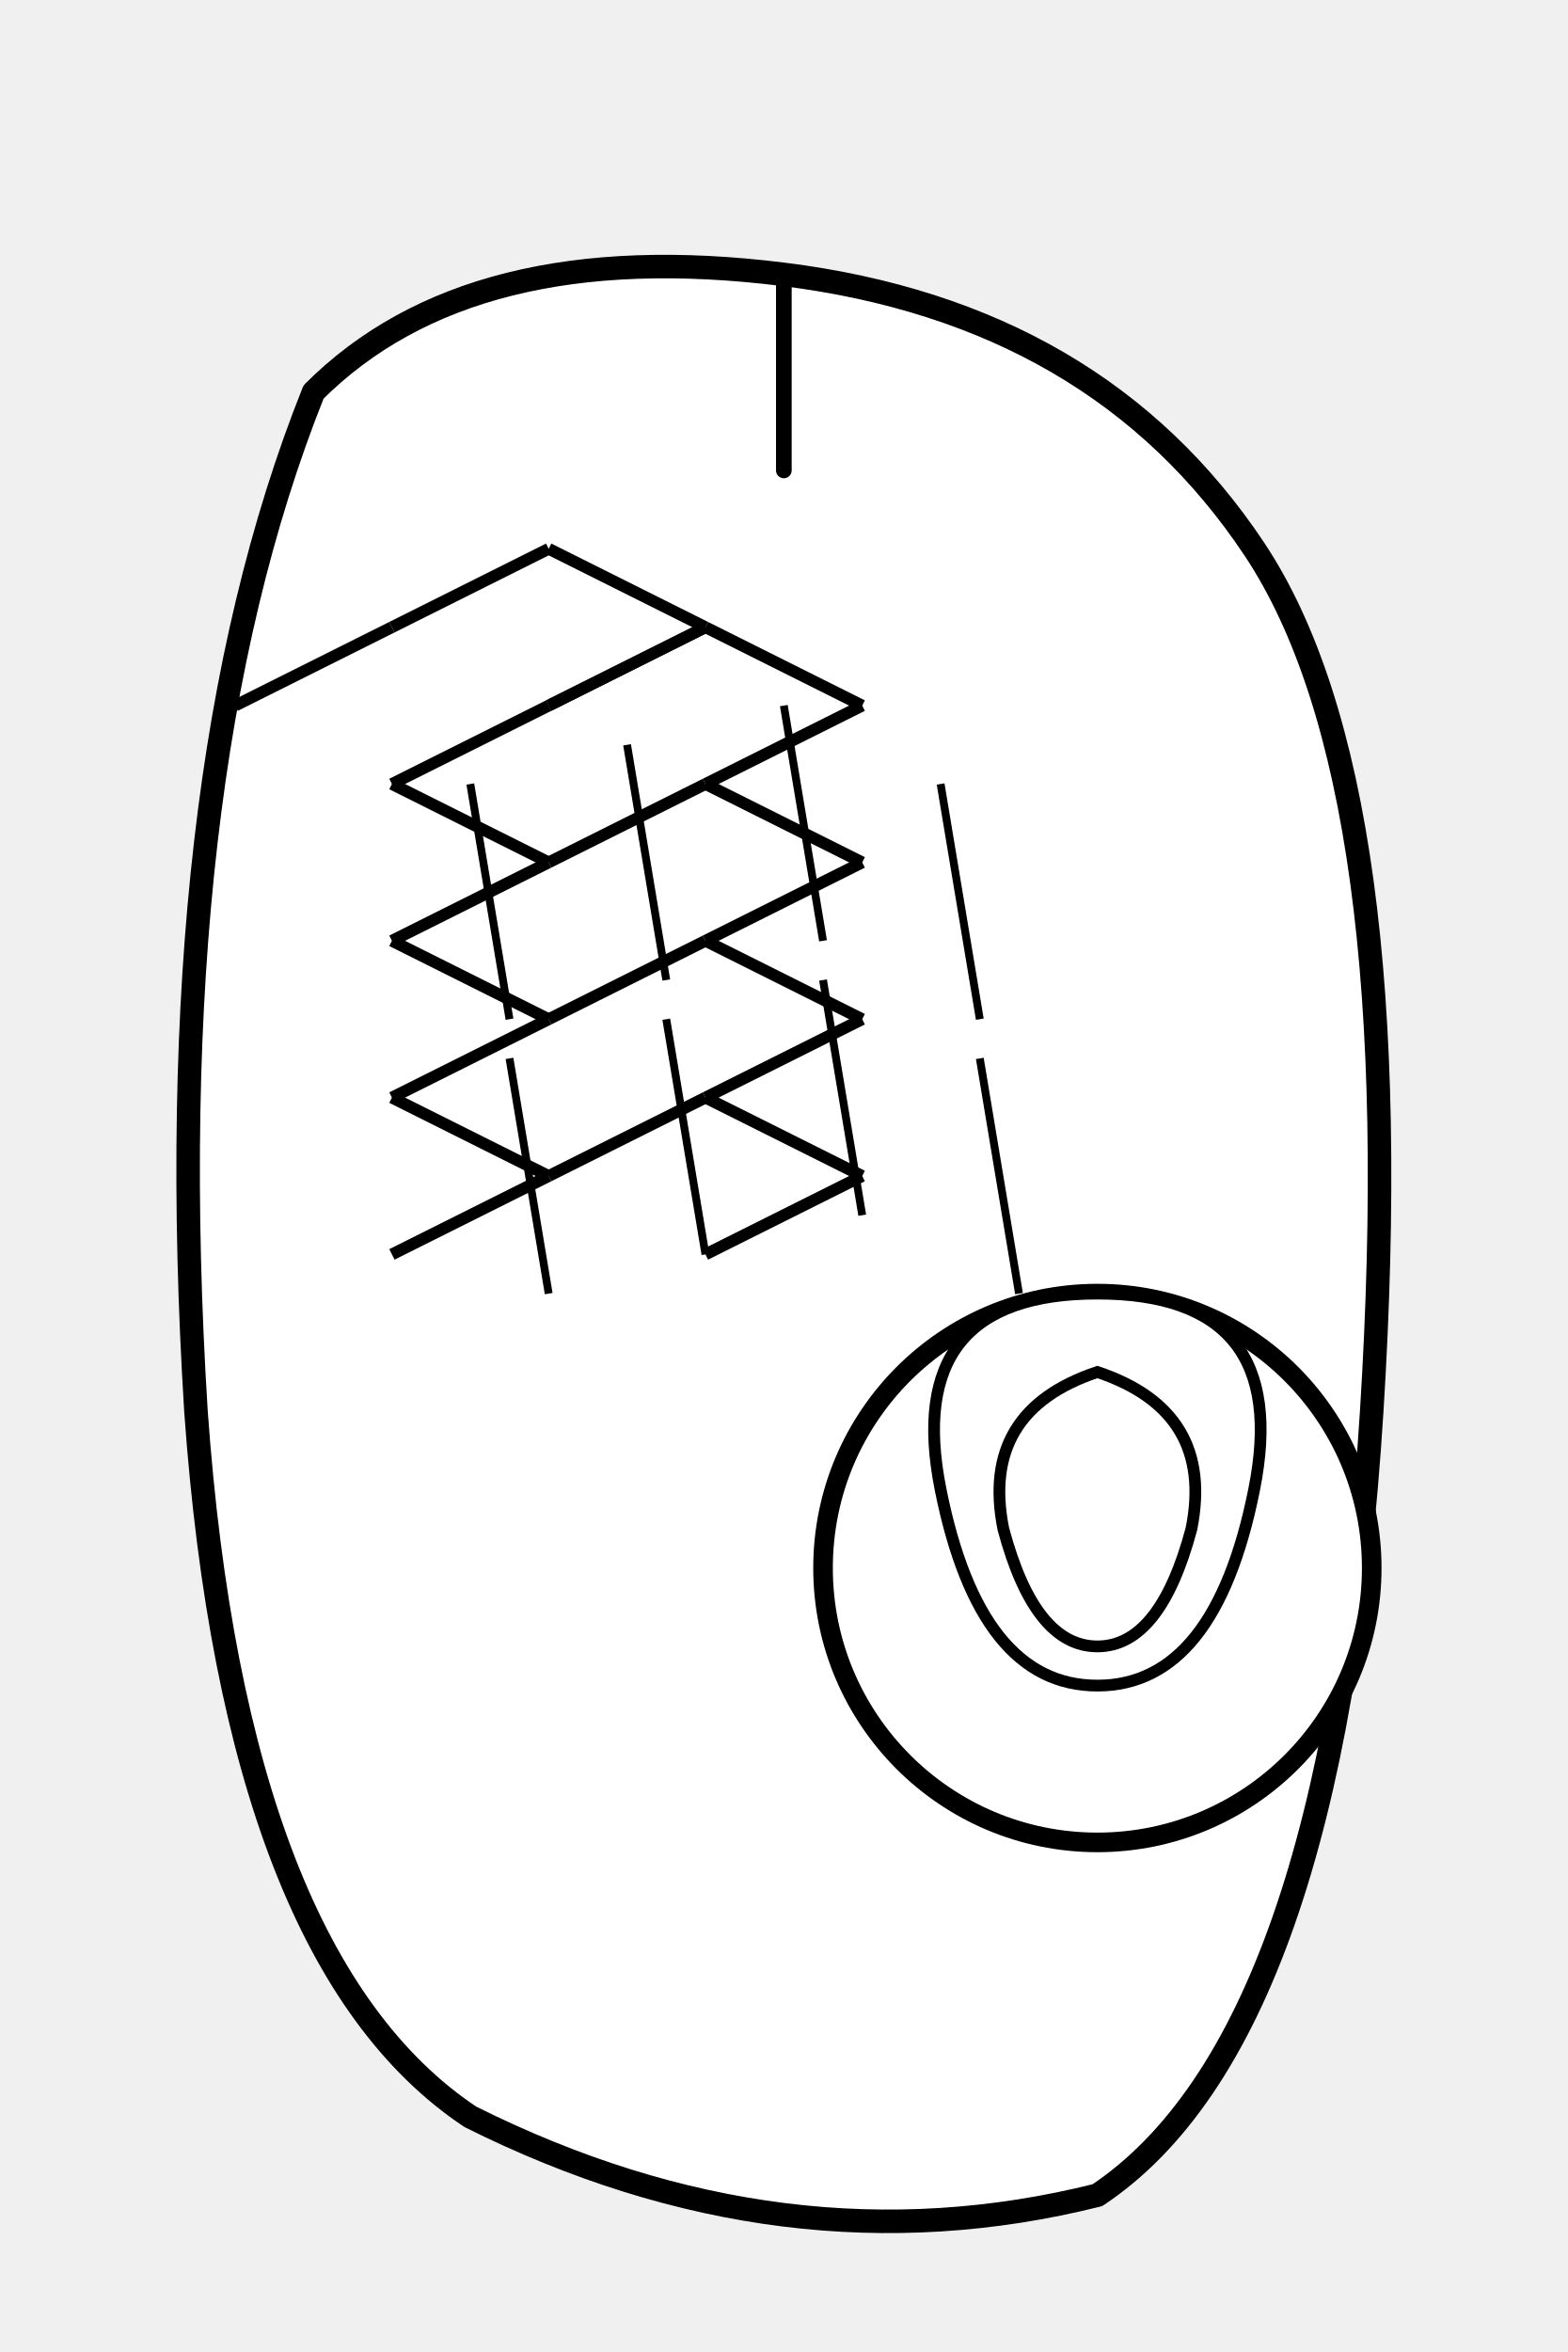
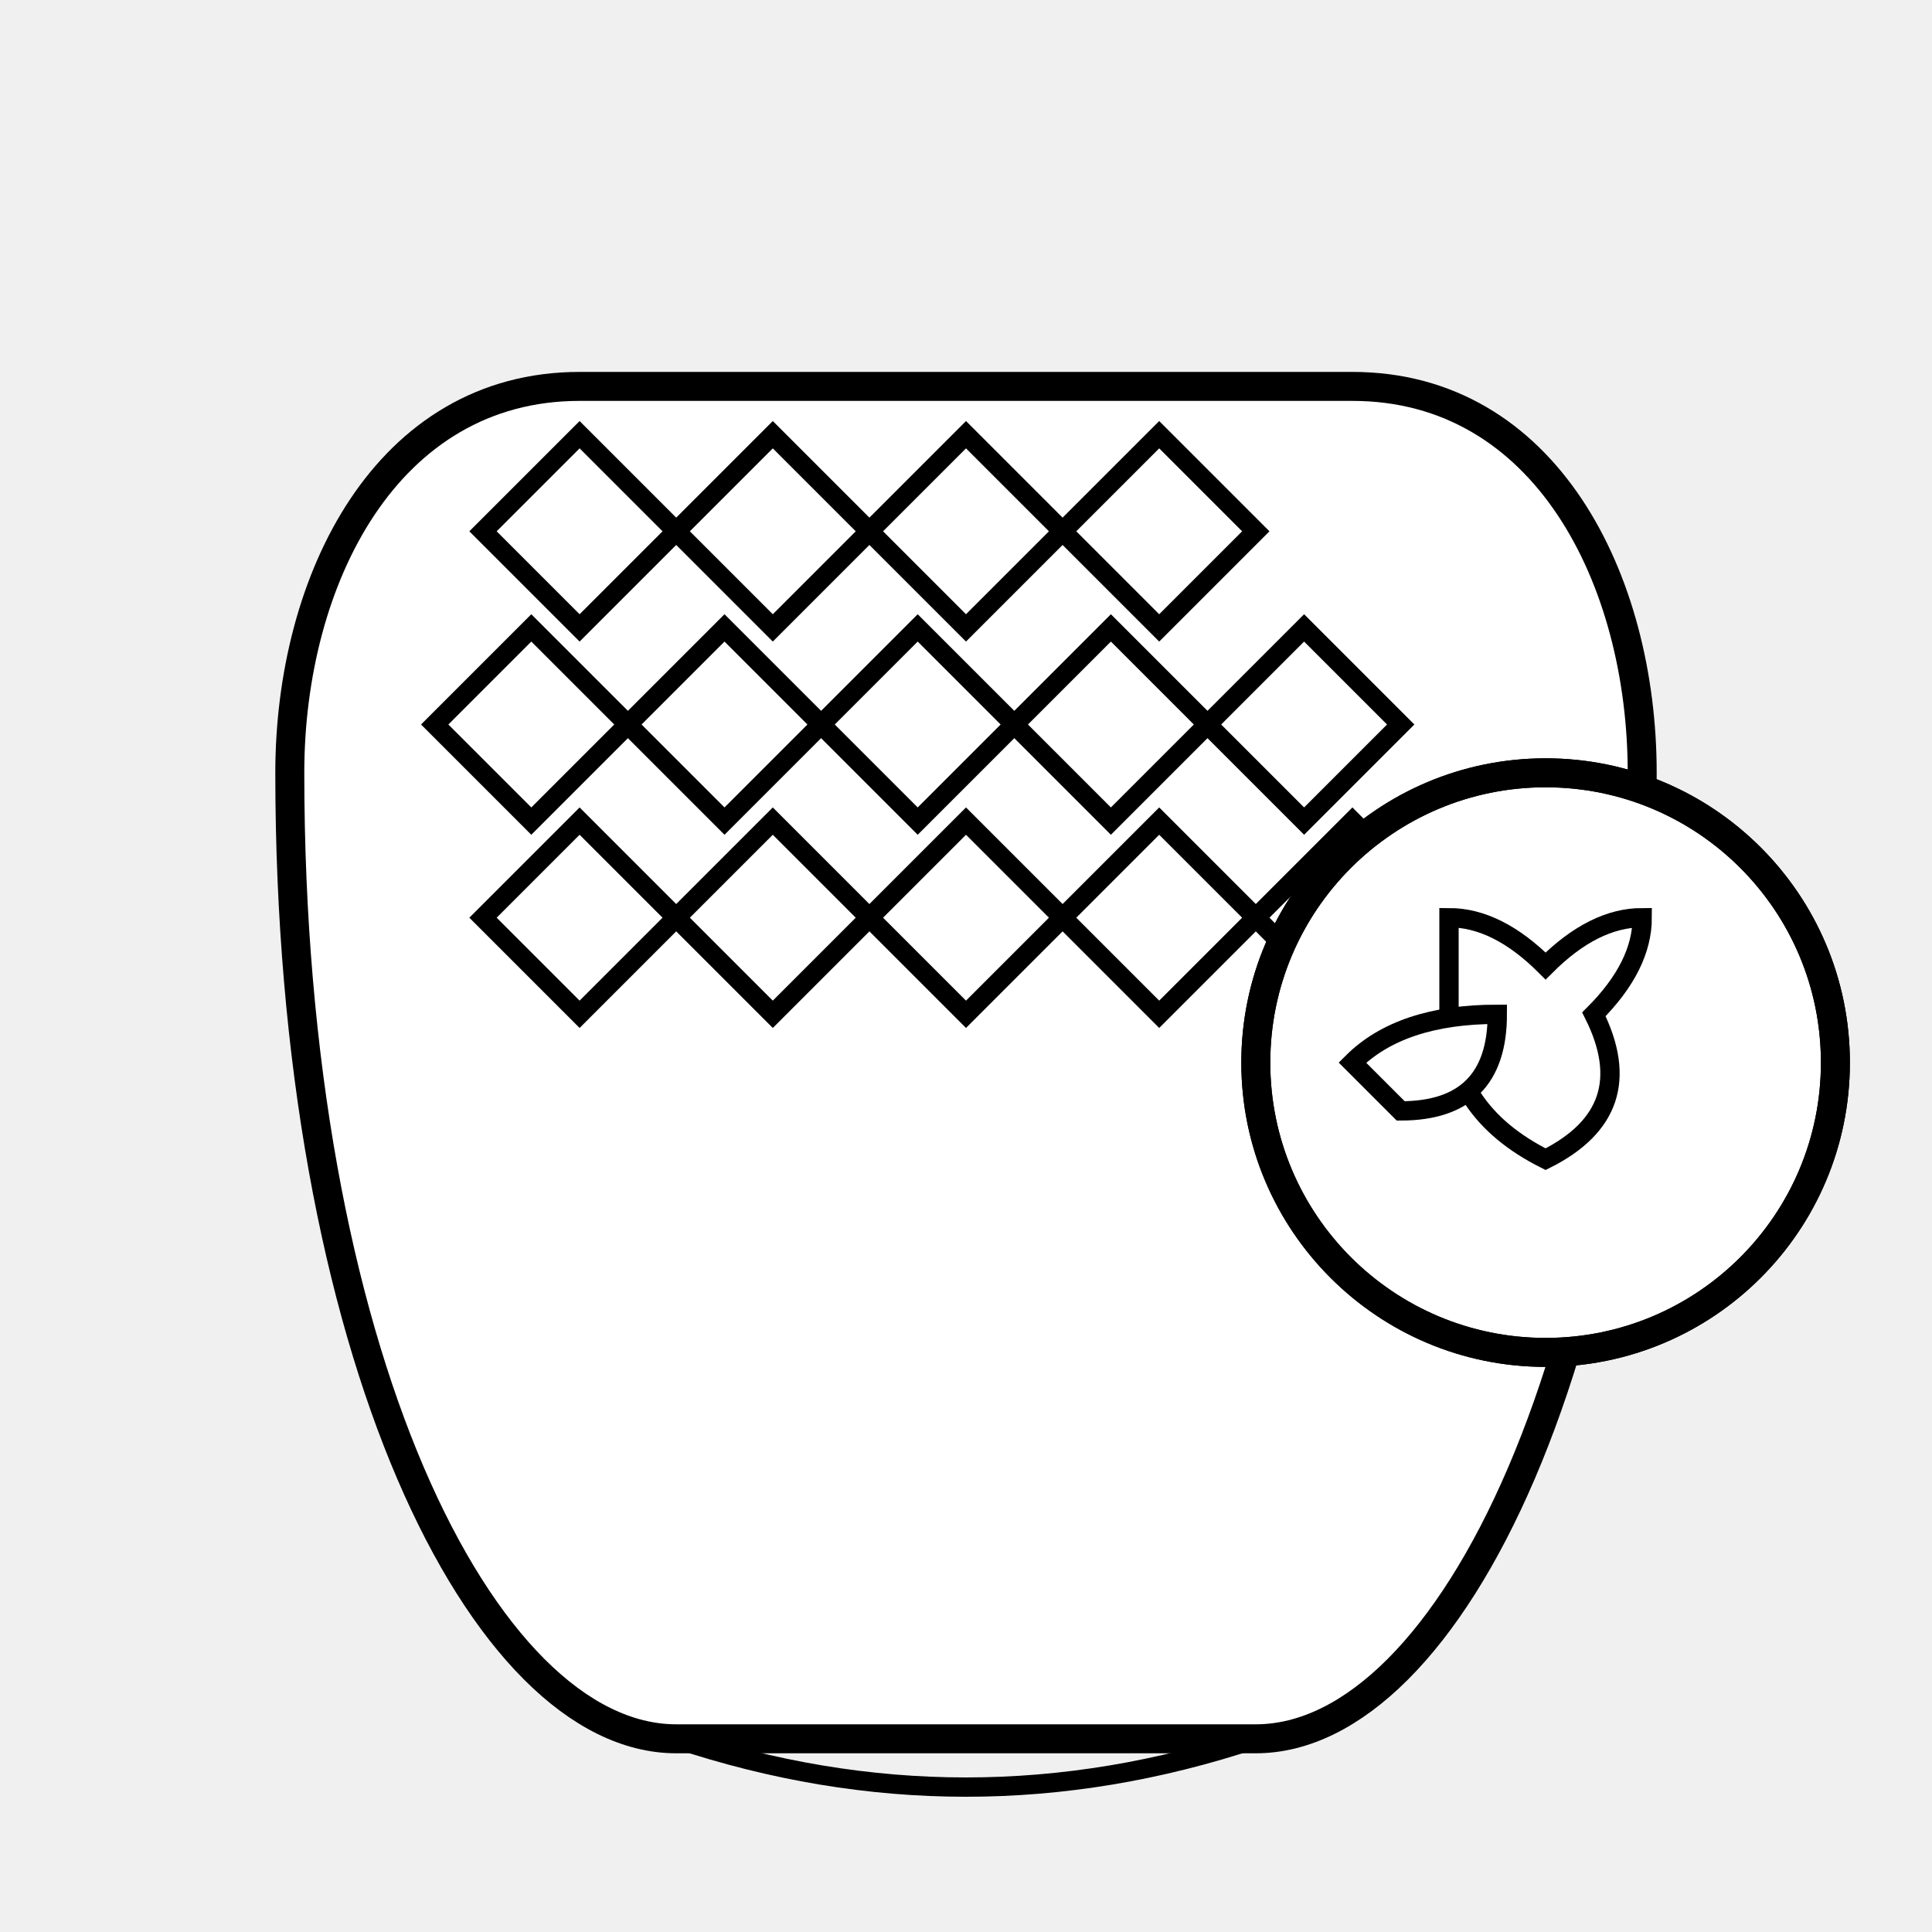
- <svg xmlns="http://www.w3.org/2000/svg" viewBox="0 0 200 300">
-   <g id="ham-body">
-     <path d="M40,50 Q60,30 100,35 Q140,40 160,70 Q180,100 175,180 Q170,260 140,280 Q100,290 60,270 Q30,250 25,180 Q20,100 40,50 Z" fill="white" stroke="black" stroke-width="3" stroke-linecap="round" stroke-linejoin="round" />
-     <line x1="100" y1="35" x2="100" y2="60" stroke="black" stroke-width="2" stroke-linecap="round" />
+ <svg xmlns="http://www.w3.org/2000/svg" viewBox="0 0 200 200">
+   <g id="ham-body" fill="white" stroke="black" stroke-width="3" stroke-linecap="round" stroke-linejoin="round">
+     <path d="M 60 40 C 40 40 30 60 30 80 C 30 140 50 180 70 180 L 130 180 C 150 180 170 140 170 80 C 170 60 160 40 140 40 Z" />
  </g>
-   <g id="ham-grid-pattern">
-     <line x1="50" y1="80" x2="70" y2="70" stroke="black" stroke-width="1.5" />
-     <line x1="50" y1="80" x2="30" y2="90" stroke="black" stroke-width="1.5" />
-     <line x1="70" y1="70" x2="90" y2="80" stroke="black" stroke-width="1.5" />
-     <line x1="90" y1="80" x2="70" y2="90" stroke="black" stroke-width="1.5" />
-     <line x1="70" y1="90" x2="90" y2="80" stroke="black" stroke-width="1.5" />
-     <line x1="70" y1="90" x2="50" y2="100" stroke="black" stroke-width="1.5" />
-     <line x1="90" y1="80" x2="110" y2="90" stroke="black" stroke-width="1.5" />
-     <line x1="110" y1="90" x2="90" y2="100" stroke="black" stroke-width="1.5" />
-     <line x1="50" y1="100" x2="70" y2="110" stroke="black" stroke-width="1.5" />
-     <line x1="70" y1="110" x2="90" y2="100" stroke="black" stroke-width="1.5" />
-     <line x1="70" y1="110" x2="50" y2="120" stroke="black" stroke-width="1.5" />
-     <line x1="90" y1="100" x2="110" y2="110" stroke="black" stroke-width="1.5" />
-     <line x1="110" y1="110" x2="90" y2="120" stroke="black" stroke-width="1.5" />
-     <line x1="50" y1="120" x2="70" y2="130" stroke="black" stroke-width="1.5" />
-     <line x1="70" y1="130" x2="90" y2="120" stroke="black" stroke-width="1.5" />
-     <line x1="70" y1="130" x2="50" y2="140" stroke="black" stroke-width="1.5" />
-     <line x1="90" y1="120" x2="110" y2="130" stroke="black" stroke-width="1.5" />
-     <line x1="110" y1="130" x2="90" y2="140" stroke="black" stroke-width="1.5" />
-     <line x1="50" y1="140" x2="70" y2="150" stroke="black" stroke-width="1.5" />
-     <line x1="70" y1="150" x2="90" y2="140" stroke="black" stroke-width="1.5" />
-     <line x1="70" y1="150" x2="50" y2="160" stroke="black" stroke-width="1.5" />
-     <line x1="90" y1="140" x2="110" y2="150" stroke="black" stroke-width="1.5" />
-     <line x1="110" y1="150" x2="90" y2="160" stroke="black" stroke-width="1.5" />
+   <g id="ham-pattern" fill="none" stroke="black" stroke-width="2">
+     <path d="M 50 55 L 60 45 L 70 55 L 60 65 Z" />
+     <path d="M 70 55 L 80 45 L 90 55 L 80 65 Z" />
+     <path d="M 90 55 L 100 45 L 110 55 L 100 65 Z" />
+     <path d="M 110 55 L 120 45 L 130 55 L 120 65 Z" />
+     <path d="M 45 75 L 55 65 L 65 75 L 55 85 Z" />
+     <path d="M 65 75 L 75 65 L 85 75 L 75 85 Z" />
+     <path d="M 85 75 L 95 65 L 105 75 L 95 85 Z" />
+     <path d="M 105 75 L 115 65 L 125 75 L 115 85 Z" />
+     <path d="M 125 75 L 135 65 L 145 75 L 135 85 Z" />
+     <path d="M 50 95 L 60 85 L 70 95 L 60 105 Z" />
+     <path d="M 70 95 L 80 85 L 90 95 L 80 105 Z" />
+     <path d="M 90 95 L 100 85 L 110 95 L 100 105 Z" />
+     <path d="M 110 95 L 120 85 L 130 95 L 120 105 Z" />
+     <path d="M 130 95 L 140 85 L 150 95 L 140 105 Z" />
  </g>
-   <g id="ham-cross-section">
-     <circle cx="140" cy="200" r="35" fill="white" stroke="black" stroke-width="2.5" />
-     <circle cx="140" cy="200" r="8" fill="white" stroke="black" stroke-width="2" />
-     <path d="M140,165 Q165,165 160,190 Q155,215 140,215 Q125,215 120,190 Q115,165 140,165 Z" fill="white" stroke="black" stroke-width="1.5" stroke-linecap="round" />
-     <path d="M140,175 Q155,180 152,195 Q148,210 140,210 Q132,210 128,195 Q125,180 140,175 Z" fill="white" stroke="black" stroke-width="1.5" stroke-linecap="round" />
+   <g id="ham-end">
+     <circle id="end-circle" cx="160" cy="110" r="30" fill="white" stroke="black" stroke-width="3" />
+     <circle id="bone" cx="160" cy="110" r="6" fill="white" stroke="black" stroke-width="2" />
+     <path id="meat-texture-1" d="M 150 95 Q 155 95 160 100 Q 165 95 170 95 Q 170 100 165 105 Q 170 115 160 120 Q 150 115 150 105 Z" fill="white" stroke="black" stroke-width="2" />
+     <path id="meat-texture-2" d="M 140 110 Q 145 105 155 105 Q 155 115 145 115 Z" fill="white" stroke="black" stroke-width="2" />
  </g>
-   <g id="ham-netting">
-     <line x1="60" y1="100" x2="65" y2="130" stroke="black" stroke-width="1" />
-     <line x1="80" y1="95" x2="85" y2="125" stroke="black" stroke-width="1" />
-     <line x1="100" y1="90" x2="105" y2="120" stroke="black" stroke-width="1" />
-     <line x1="120" y1="100" x2="125" y2="130" stroke="black" stroke-width="1" />
-     <line x1="65" y1="135" x2="70" y2="165" stroke="black" stroke-width="1" />
-     <line x1="85" y1="130" x2="90" y2="160" stroke="black" stroke-width="1" />
-     <line x1="105" y1="125" x2="110" y2="155" stroke="black" stroke-width="1" />
-     <line x1="125" y1="135" x2="130" y2="165" stroke="black" stroke-width="1" />
-   </g>
+   <circle id="end-rim" cx="160" cy="110" r="30" fill="none" stroke="black" stroke-width="3" />
+   <path id="base-line" d="M 70 180 Q 100 190 130 180" fill="none" stroke="black" stroke-width="2" stroke-linecap="round" />
</svg>
